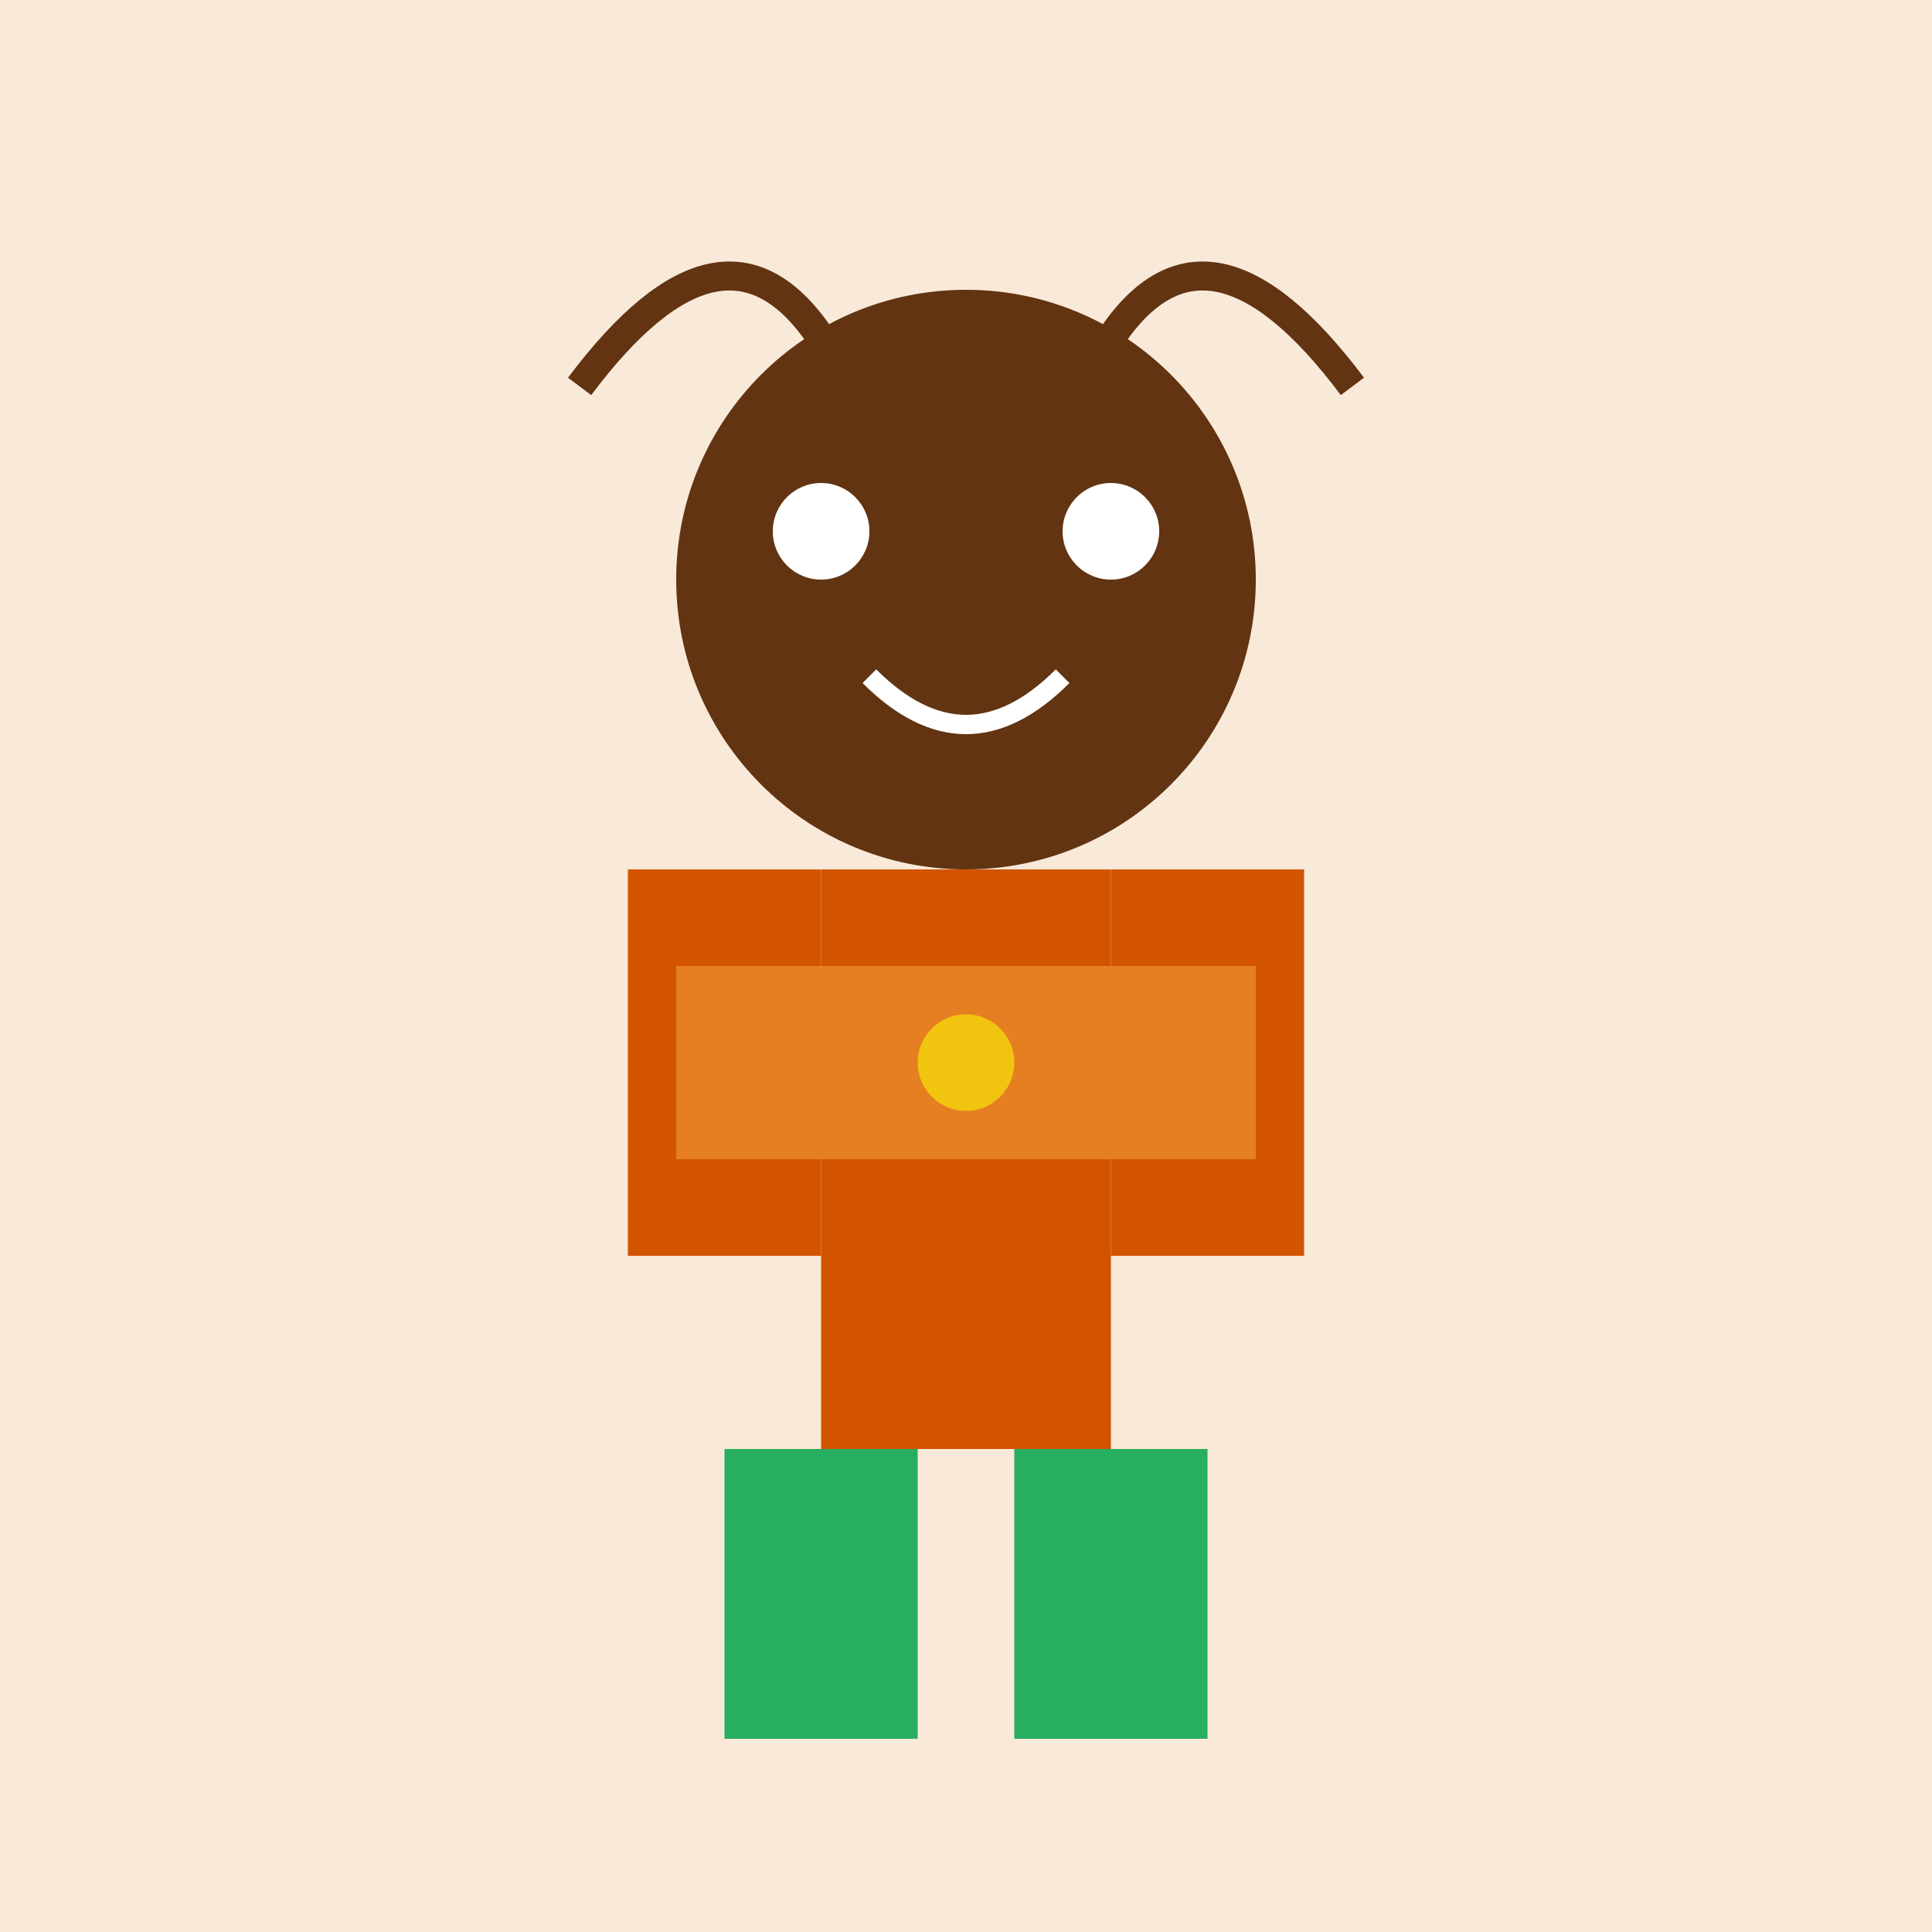
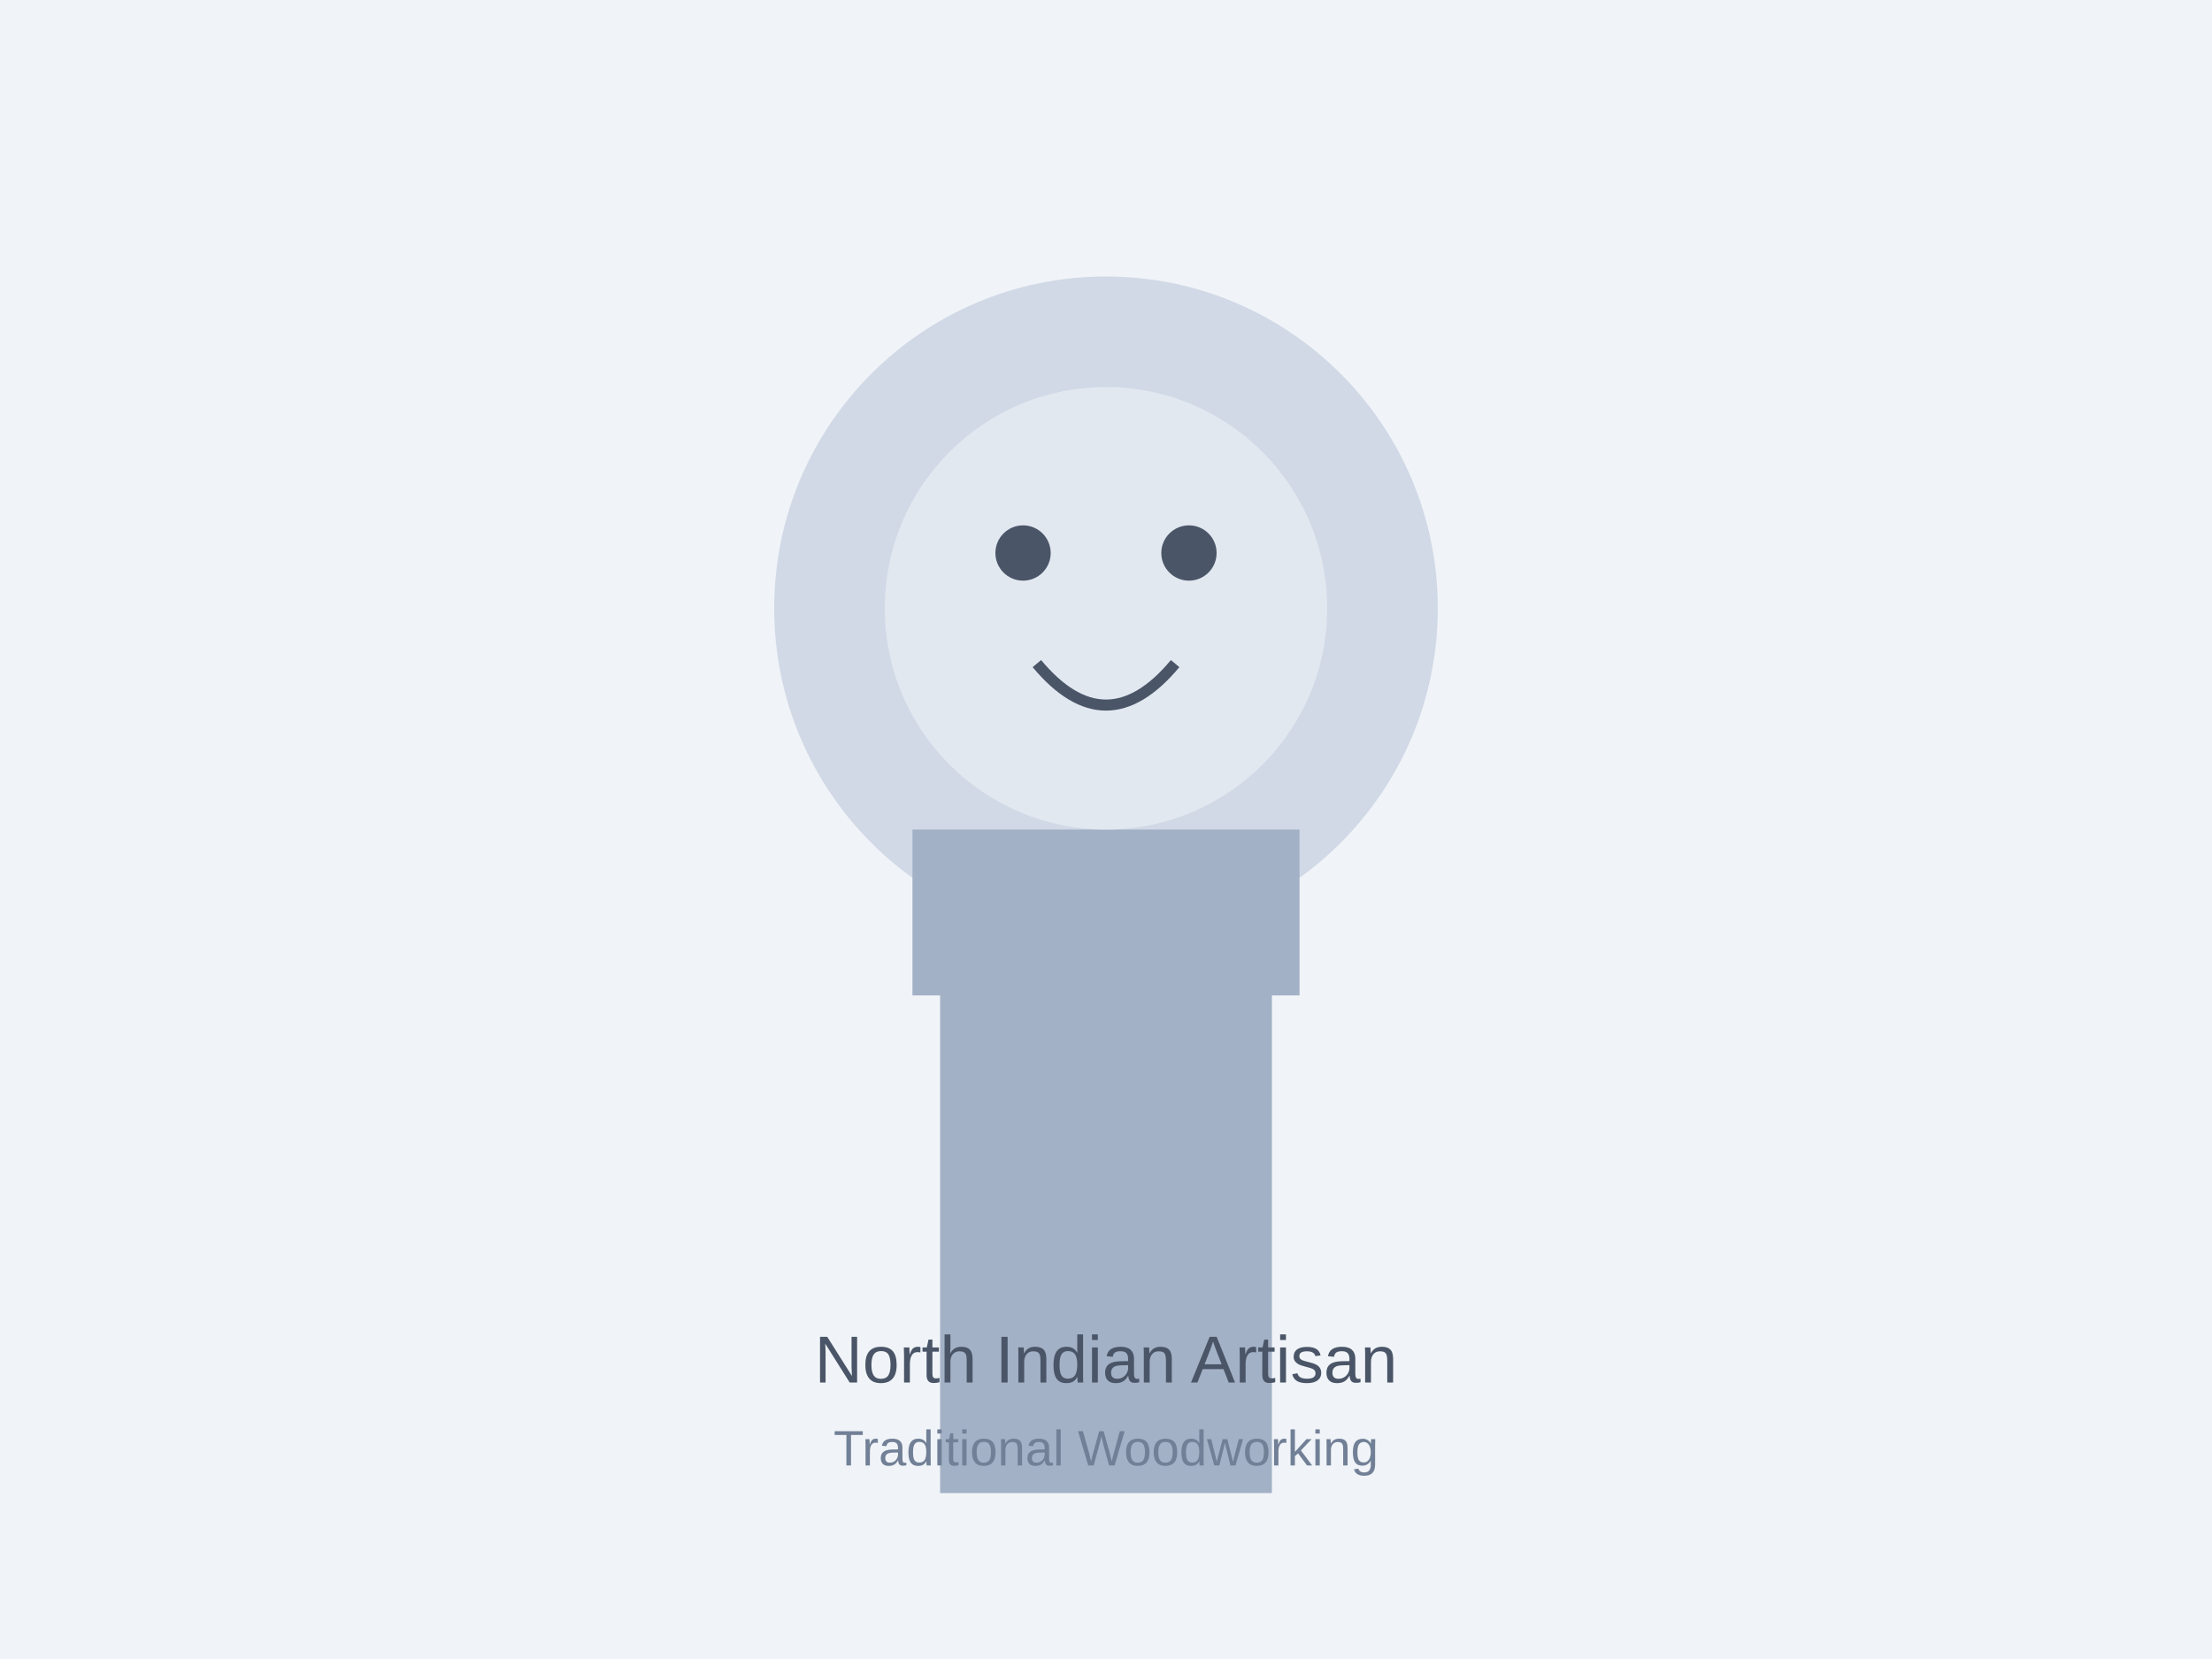
- <svg xmlns="http://www.w3.org/2000/svg" viewBox="0 0 200 200">
-   <rect width="200" height="200" fill="#f9e9d9" />
-   <circle cx="100" cy="60" r="30" fill="#623412" />
-   <rect x="85" y="90" width="30" height="60" fill="#d35400" />
-   <rect x="65" y="90" width="20" height="40" fill="#d35400" />
-   <rect x="115" y="90" width="20" height="40" fill="#d35400" />
-   <rect x="75" y="150" width="20" height="30" fill="#27ae60" />
-   <rect x="105" y="150" width="20" height="30" fill="#27ae60" />
-   <circle cx="85" cy="55" r="5" fill="#fff" />
-   <circle cx="115" cy="55" r="5" fill="#fff" />
-   <path d="M90,70 Q100,80 110,70" fill="none" stroke="#fff" stroke-width="2" />
-   <path d="M60,40 Q75,20 85,35" fill="none" stroke="#623412" stroke-width="3" />
-   <path d="M140,40 Q125,20 115,35" fill="none" stroke="#623412" stroke-width="3" />
-   <rect x="70" y="100" width="60" height="20" fill="#e67e22" />
-   <circle cx="100" cy="110" r="5" fill="#f1c40f" />
+ <svg xmlns="http://www.w3.org/2000/svg" width="800" height="600">
+   <rect width="100%" height="100%" fill="#f0f4f8" />
+   <circle cx="400" cy="220" r="120" fill="#d1d9e6" />
+   <rect x="340" y="360" width="120" height="180" fill="#a3b1c6" />
+   <rect x="330" y="300" width="140" height="60" fill="#a3b1c6" />
+   <circle cx="400" cy="220" r="80" fill="#e2e8f0" />
+   <circle cx="370" cy="200" r="10" fill="#4a5568" />
+   <circle cx="430" cy="200" r="10" fill="#4a5568" />
+   <path d="M 375 240 Q 400 270 425 240" stroke="#4a5568" stroke-width="4" fill="none" />
+   <text x="400" y="500" font-family="Arial" font-size="24" text-anchor="middle" fill="#4a5568">North Indian Artisan</text>
+   <text x="400" y="530" font-family="Arial" font-size="18" text-anchor="middle" fill="#718096">Traditional Woodworking</text>
</svg>
